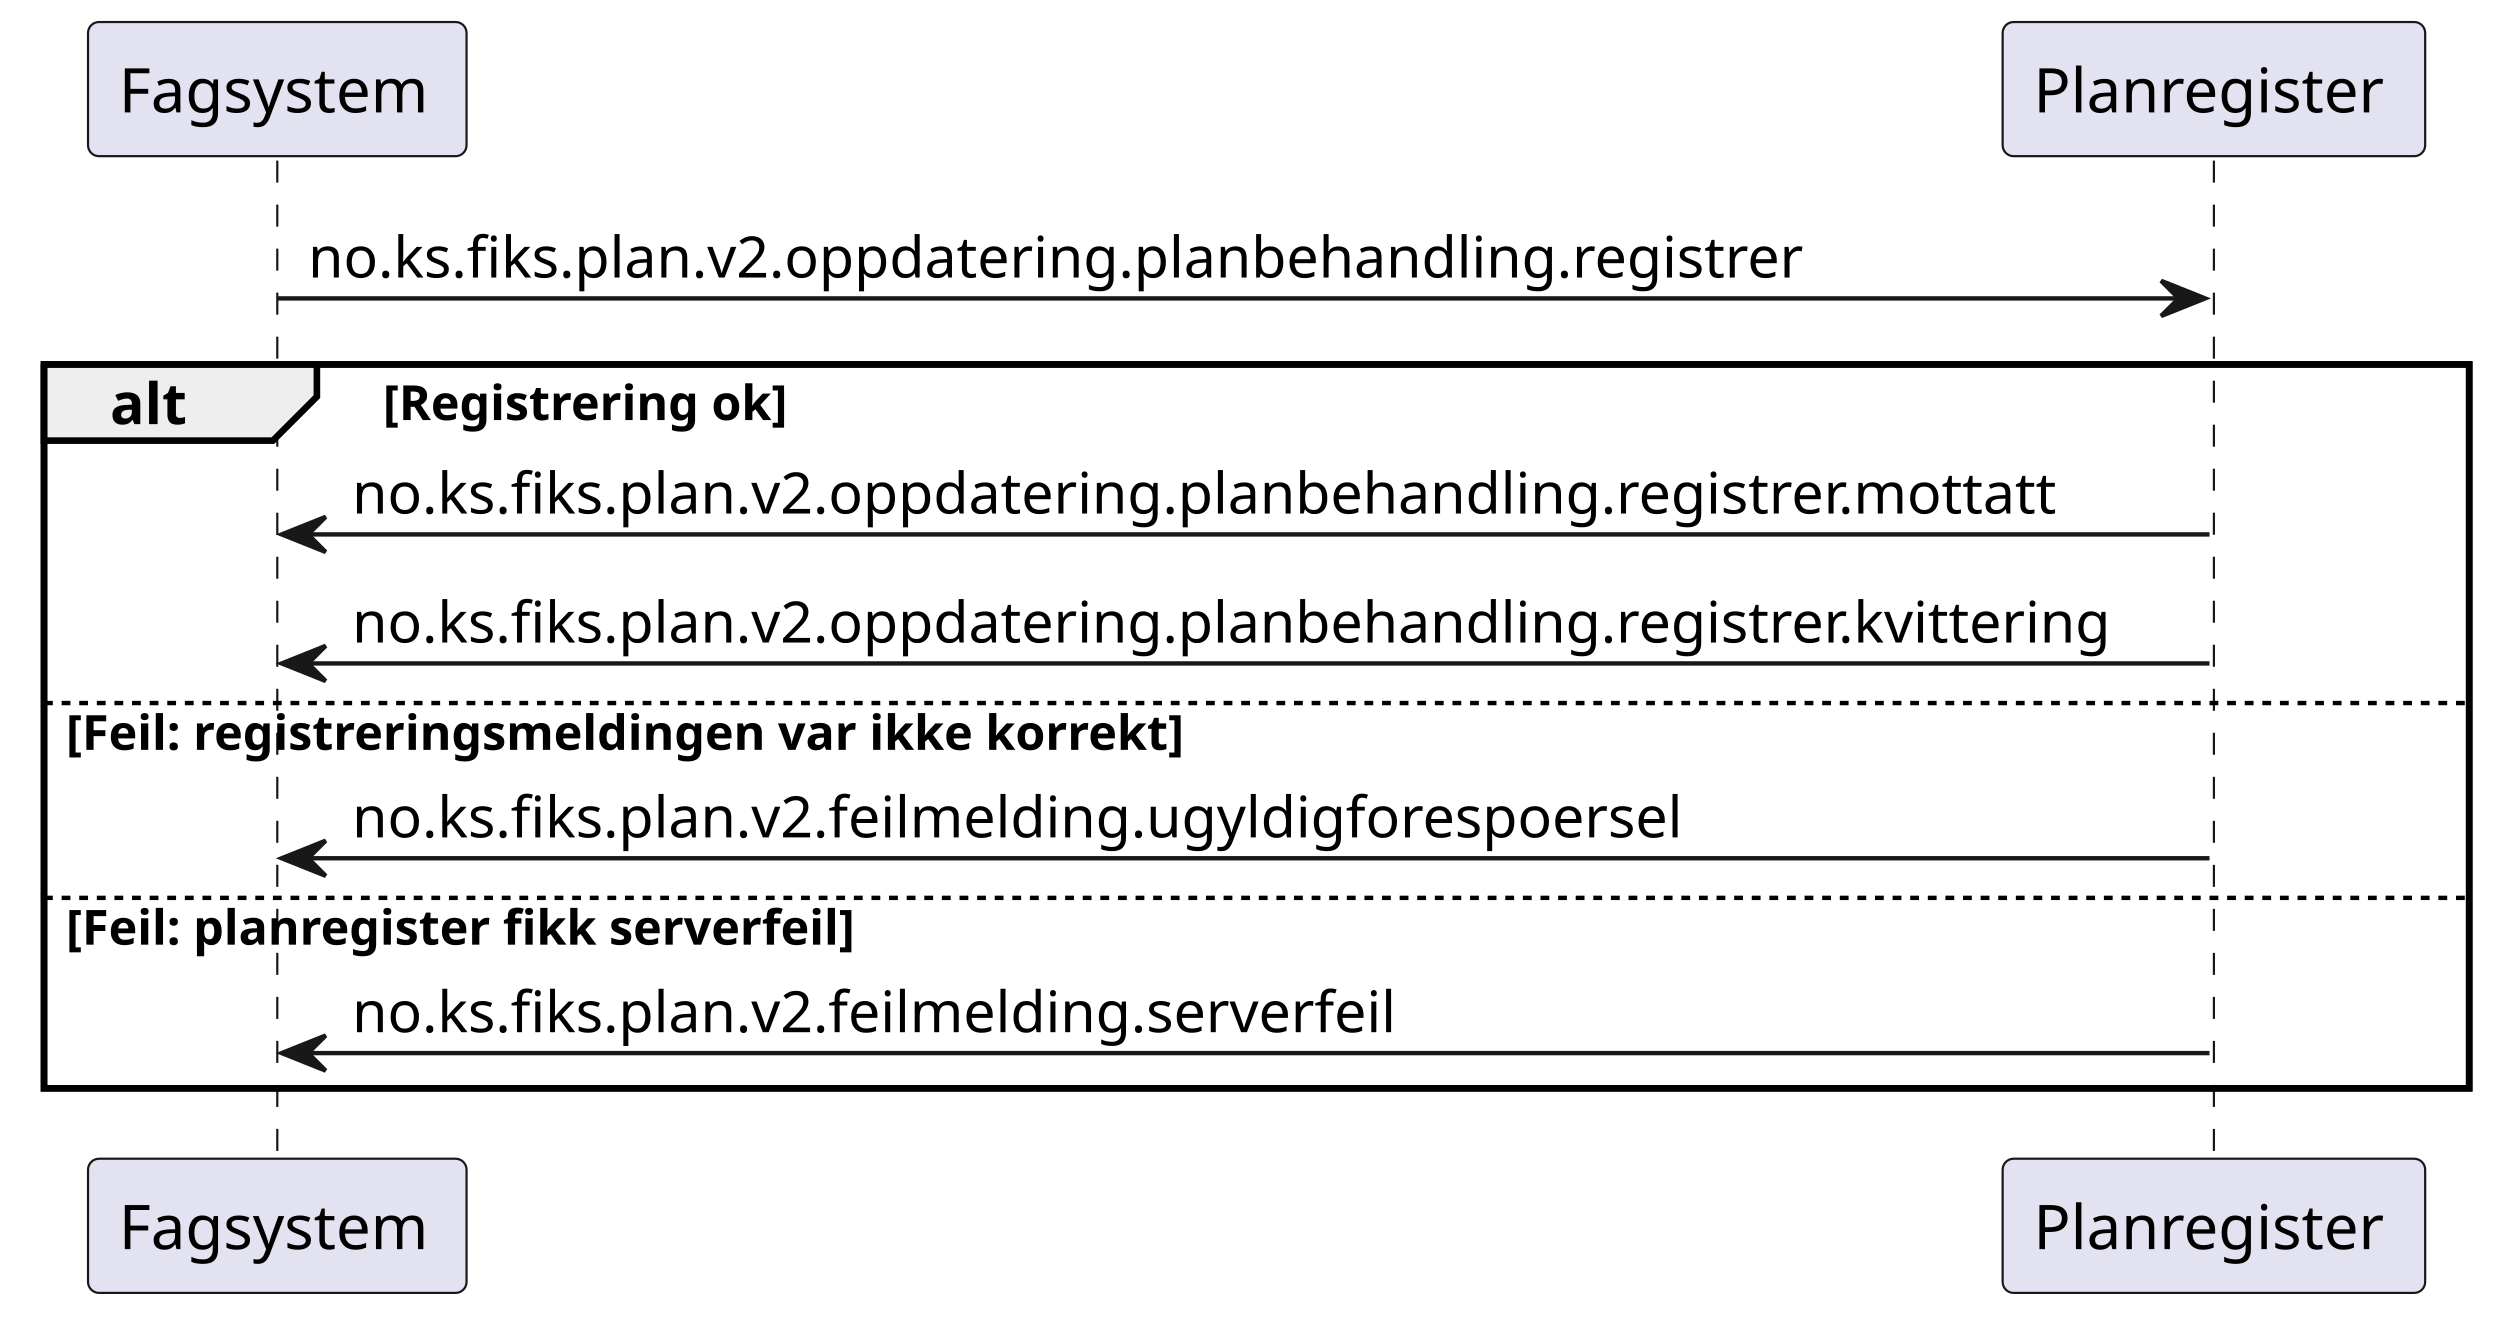
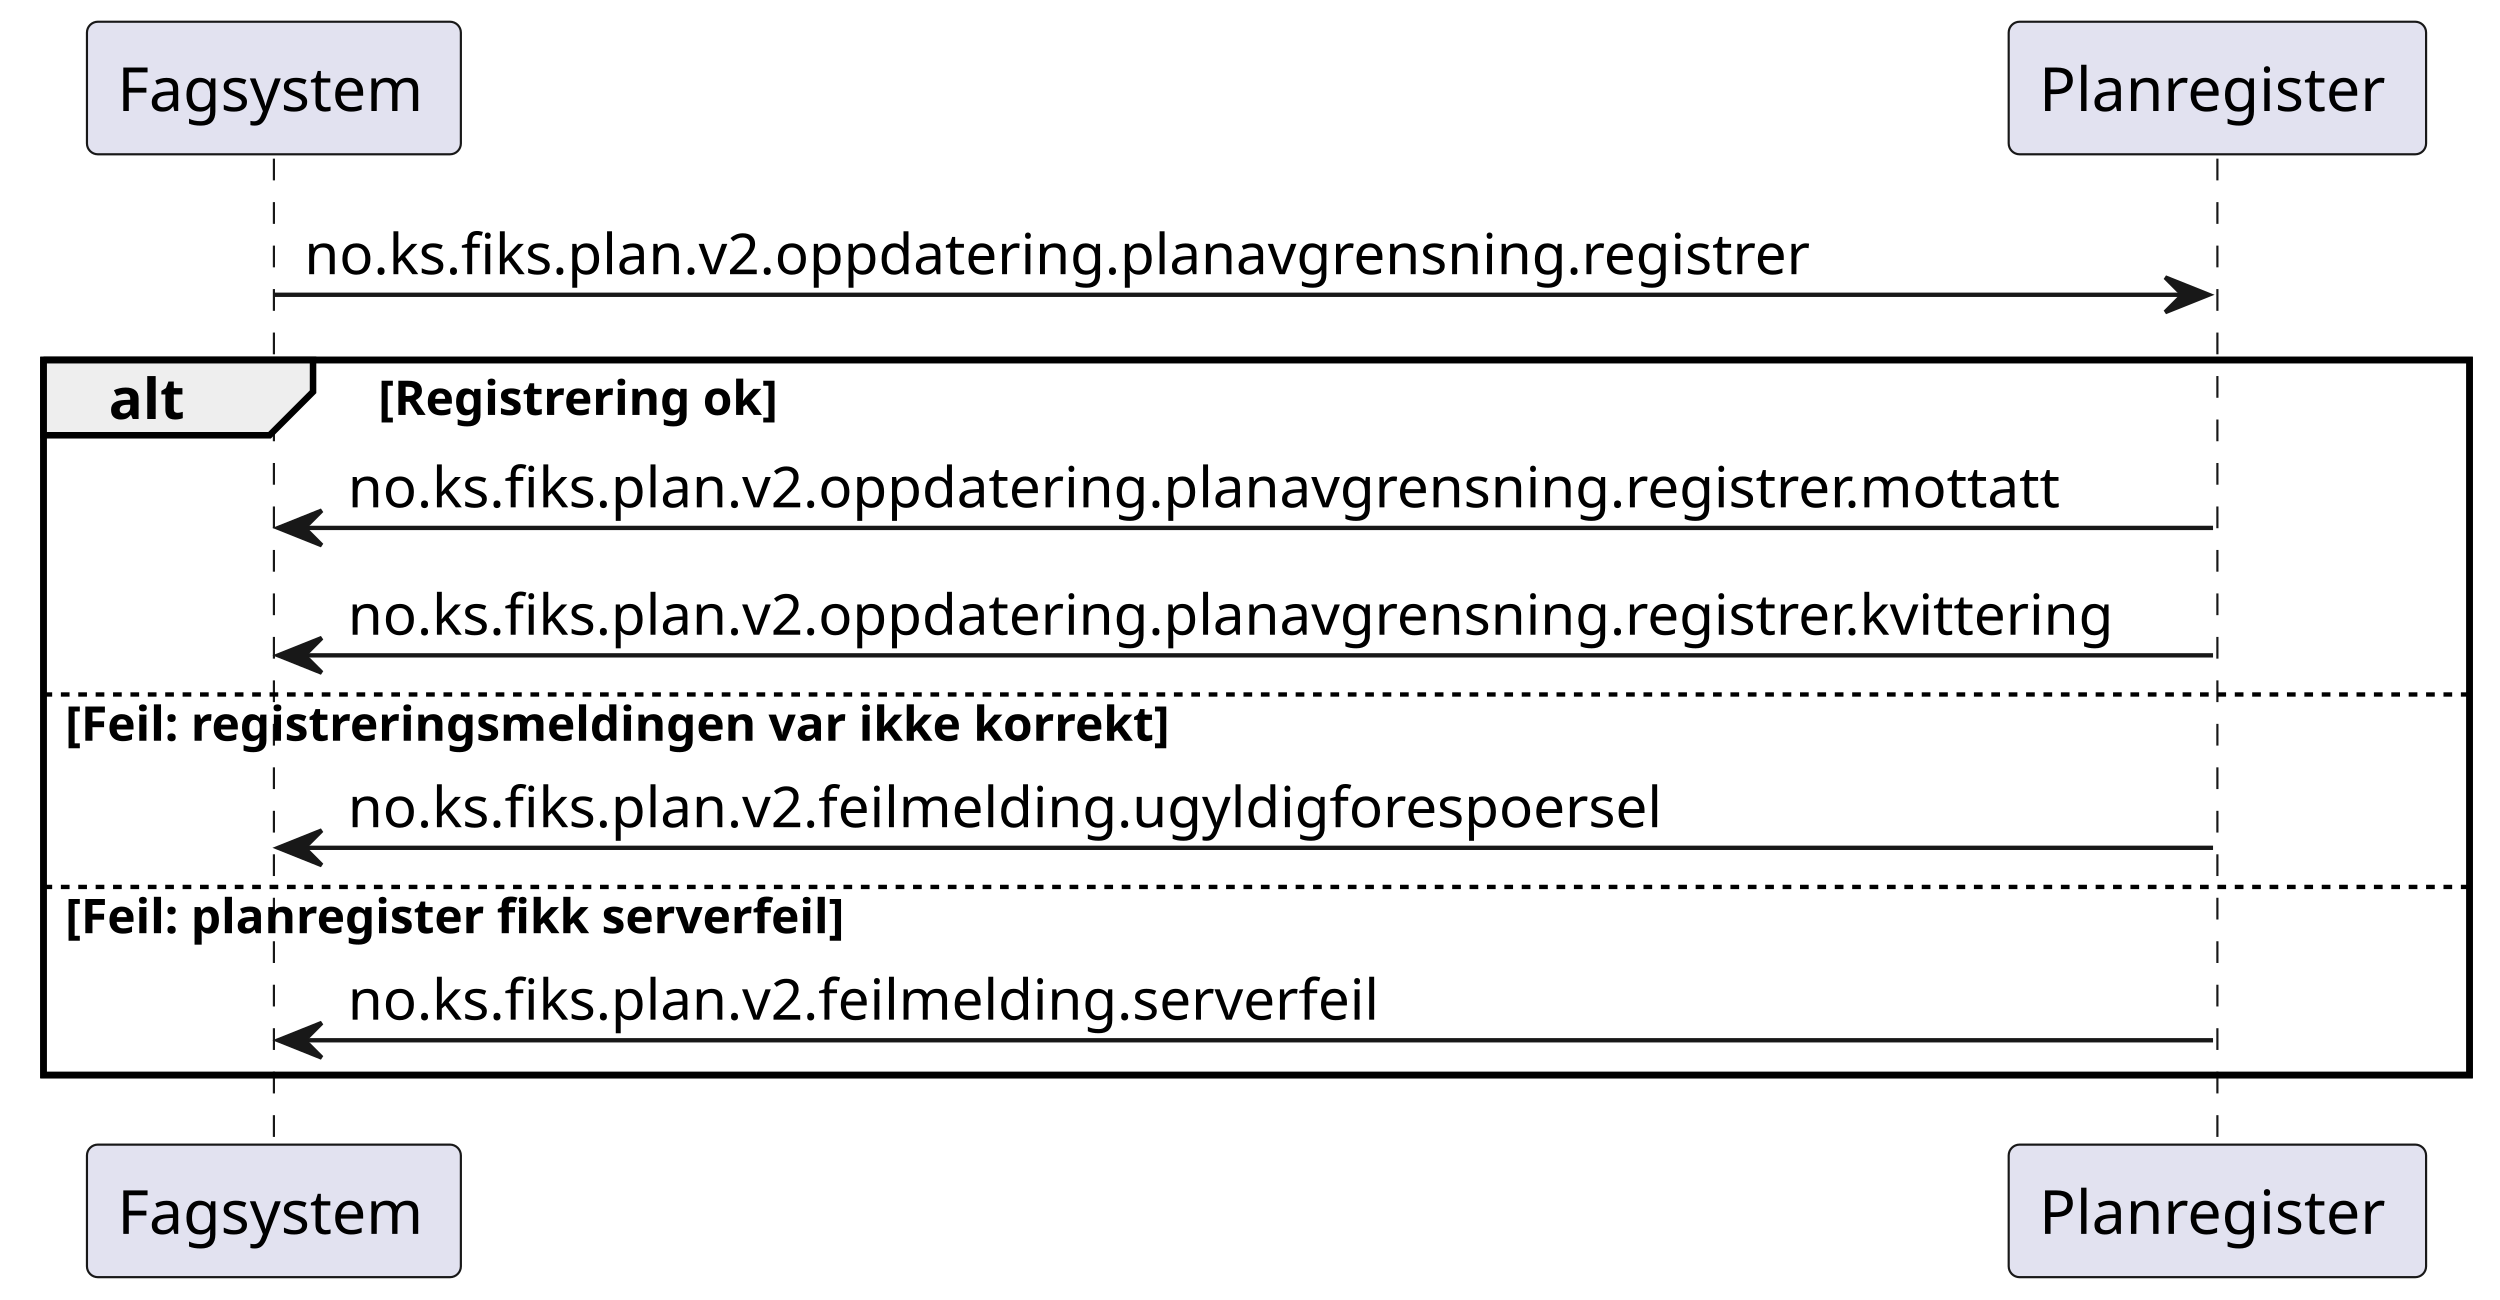
- <svg xmlns="http://www.w3.org/2000/svg" contentStyleType="text/css" height="299px" preserveAspectRatio="none" style="width:568px;height:299px;background:#FFFFFF;" version="1.1" viewBox="0 0 568 299" width="568px" zoomAndPan="magnify">
+ <svg xmlns="http://www.w3.org/2000/svg" contentStyleType="text/css" height="299px" preserveAspectRatio="none" style="width:575px;height:299px;background:#FFFFFF;" version="1.1" viewBox="0 0 575 299" width="575px" zoomAndPan="magnify">
  <defs />
  <g>
-     <rect fill="none" height="164.463" style="stroke:#000000;stroke-width:1.5;" width="551" x="10" y="82.799" />
+     <rect fill="none" height="164.463" style="stroke:#000000;stroke-width:1.5;" width="558" x="10" y="82.799" />
    <line style="stroke:#181818;stroke-width:0.5;stroke-dasharray:5.0,5.0;" x1="63" x2="63" y1="36.488" y2="264.262" />
-     <line style="stroke:#181818;stroke-width:0.5;stroke-dasharray:5.0,5.0;" x1="503" x2="503" y1="36.488" y2="264.262" />
+     <line style="stroke:#181818;stroke-width:0.5;stroke-dasharray:5.0,5.0;" x1="510" x2="510" y1="36.488" y2="264.262" />
    <rect fill="#E2E2F0" height="30.488" rx="2.5" ry="2.5" style="stroke:#181818;stroke-width:0.5;" width="86" x="20" y="5" />
    <text fill="#000000" font-family="sans-serif" font-size="14" lengthAdjust="spacing" textLength="72" x="27" y="25.535">Fagsystem</text>
    <rect fill="#E2E2F0" height="30.488" rx="2.5" ry="2.5" style="stroke:#181818;stroke-width:0.5;" width="86" x="20" y="263.262" />
    <text fill="#000000" font-family="sans-serif" font-size="14" lengthAdjust="spacing" textLength="72" x="27" y="283.797">Fagsystem</text>
-     <rect fill="#E2E2F0" height="30.488" rx="2.5" ry="2.5" style="stroke:#181818;stroke-width:0.5;" width="96" x="455" y="5" />
-     <text fill="#000000" font-family="sans-serif" font-size="14" lengthAdjust="spacing" textLength="82" x="462" y="25.535">Planregister</text>
-     <rect fill="#E2E2F0" height="30.488" rx="2.5" ry="2.5" style="stroke:#181818;stroke-width:0.5;" width="96" x="455" y="263.262" />
-     <text fill="#000000" font-family="sans-serif" font-size="14" lengthAdjust="spacing" textLength="82" x="462" y="283.797">Planregister</text>
-     <polygon fill="#181818" points="491,63.799,501,67.799,491,71.799,495,67.799" style="stroke:#181818;stroke-width:1.0;" />
-     <line style="stroke:#181818;stroke-width:1.0;" x1="63" x2="497" y1="67.799" y2="67.799" />
-     <text fill="#000000" font-family="sans-serif" font-size="13" lengthAdjust="spacing" textLength="351" x="70" y="63.057">no.ks.fiks.plan.v2.oppdatering.planbehandling.registrer</text>
+     <rect fill="#E2E2F0" height="30.488" rx="2.5" ry="2.5" style="stroke:#181818;stroke-width:0.5;" width="96" x="462" y="5" />
+     <text fill="#000000" font-family="sans-serif" font-size="14" lengthAdjust="spacing" textLength="82" x="469" y="25.535">Planregister</text>
+     <rect fill="#E2E2F0" height="30.488" rx="2.5" ry="2.5" style="stroke:#181818;stroke-width:0.5;" width="96" x="462" y="263.262" />
+     <text fill="#000000" font-family="sans-serif" font-size="14" lengthAdjust="spacing" textLength="82" x="469" y="283.797">Planregister</text>
+     <polygon fill="#181818" points="498,63.799,508,67.799,498,71.799,502,67.799" style="stroke:#181818;stroke-width:1.0;" />
+     <line style="stroke:#181818;stroke-width:1.0;" x1="63" x2="504" y1="67.799" y2="67.799" />
+     <text fill="#000000" font-family="sans-serif" font-size="13" lengthAdjust="spacing" textLength="358" x="70" y="63.057">no.ks.fiks.plan.v2.oppdatering.planavgrensning.registrer</text>
    <path d="M10,82.799 L72,82.799 L72,90.109 L62,100.109 L10,100.109 L10,82.799 " fill="#EEEEEE" style="stroke:#000000;stroke-width:1.5;" />
-     <rect fill="none" height="164.463" style="stroke:#000000;stroke-width:1.5;" width="551" x="10" y="82.799" />
+     <rect fill="none" height="164.463" style="stroke:#000000;stroke-width:1.5;" width="558" x="10" y="82.799" />
    <text fill="#000000" font-family="sans-serif" font-size="13" font-weight="bold" lengthAdjust="spacing" textLength="17" x="25" y="96.367">alt</text>
    <text fill="#000000" font-family="sans-serif" font-size="11" font-weight="bold" lengthAdjust="spacing" textLength="95" x="87" y="95.434">[Registrering ok]</text>
    <polygon fill="#181818" points="74,117.42,64,121.42,74,125.42,70,121.42" style="stroke:#181818;stroke-width:1.0;" />
-     <line style="stroke:#181818;stroke-width:1.0;" x1="68" x2="502" y1="121.42" y2="121.42" />
-     <text fill="#000000" font-family="sans-serif" font-size="13" lengthAdjust="spacing" textLength="402" x="80" y="116.678">no.ks.fiks.plan.v2.oppdatering.planbehandling.registrer.mottatt</text>
+     <line style="stroke:#181818;stroke-width:1.0;" x1="68" x2="509" y1="121.42" y2="121.42" />
+     <text fill="#000000" font-family="sans-serif" font-size="13" lengthAdjust="spacing" textLength="409" x="80" y="116.678">no.ks.fiks.plan.v2.oppdatering.planavgrensning.registrer.mottatt</text>
    <polygon fill="#181818" points="74,146.731,64,150.731,74,154.731,70,150.731" style="stroke:#181818;stroke-width:1.0;" />
-     <line style="stroke:#181818;stroke-width:1.0;" x1="68" x2="502" y1="150.731" y2="150.731" />
-     <text fill="#000000" font-family="sans-serif" font-size="13" lengthAdjust="spacing" textLength="416" x="80" y="145.988">no.ks.fiks.plan.v2.oppdatering.planbehandling.registrer.kvittering</text>
-     <line style="stroke:#000000;stroke-width:1.0;stroke-dasharray:2.0,2.0;" x1="10" x2="561" y1="159.731" y2="159.731" />
+     <line style="stroke:#181818;stroke-width:1.0;" x1="68" x2="509" y1="150.731" y2="150.731" />
+     <text fill="#000000" font-family="sans-serif" font-size="13" lengthAdjust="spacing" textLength="423" x="80" y="145.988">no.ks.fiks.plan.v2.oppdatering.planavgrensning.registrer.kvittering</text>
+     <line style="stroke:#000000;stroke-width:1.0;stroke-dasharray:2.0,2.0;" x1="10" x2="568" y1="159.731" y2="159.731" />
    <text fill="#000000" font-family="sans-serif" font-size="11" font-weight="bold" lengthAdjust="spacing" textLength="261" x="15" y="170.365">[Feil: registreringsmeldingen var ikke korrekt]</text>
    <polygon fill="#181818" points="74,190.996,64,194.996,74,198.996,70,194.996" style="stroke:#181818;stroke-width:1.0;" />
-     <line style="stroke:#181818;stroke-width:1.0;" x1="68" x2="502" y1="194.996" y2="194.996" />
+     <line style="stroke:#181818;stroke-width:1.0;" x1="68" x2="509" y1="194.996" y2="194.996" />
    <text fill="#000000" font-family="sans-serif" font-size="13" lengthAdjust="spacing" textLength="317" x="80" y="190.254">no.ks.fiks.plan.v2.feilmelding.ugyldigforespoersel</text>
-     <line style="stroke:#000000;stroke-width:1.0;stroke-dasharray:2.0,2.0;" x1="10" x2="561" y1="203.996" y2="203.996" />
+     <line style="stroke:#000000;stroke-width:1.0;stroke-dasharray:2.0,2.0;" x1="10" x2="568" y1="203.996" y2="203.996" />
    <text fill="#000000" font-family="sans-serif" font-size="11" font-weight="bold" lengthAdjust="spacing" textLength="187" x="15" y="214.631">[Feil: planregister fikk serverfeil]</text>
    <polygon fill="#181818" points="74,235.262,64,239.262,74,243.262,70,239.262" style="stroke:#181818;stroke-width:1.0;" />
-     <line style="stroke:#181818;stroke-width:1.0;" x1="68" x2="502" y1="239.262" y2="239.262" />
+     <line style="stroke:#181818;stroke-width:1.0;" x1="68" x2="509" y1="239.262" y2="239.262" />
    <text fill="#000000" font-family="sans-serif" font-size="13" lengthAdjust="spacing" textLength="250" x="80" y="234.519">no.ks.fiks.plan.v2.feilmelding.serverfeil</text>
  </g>
</svg>
